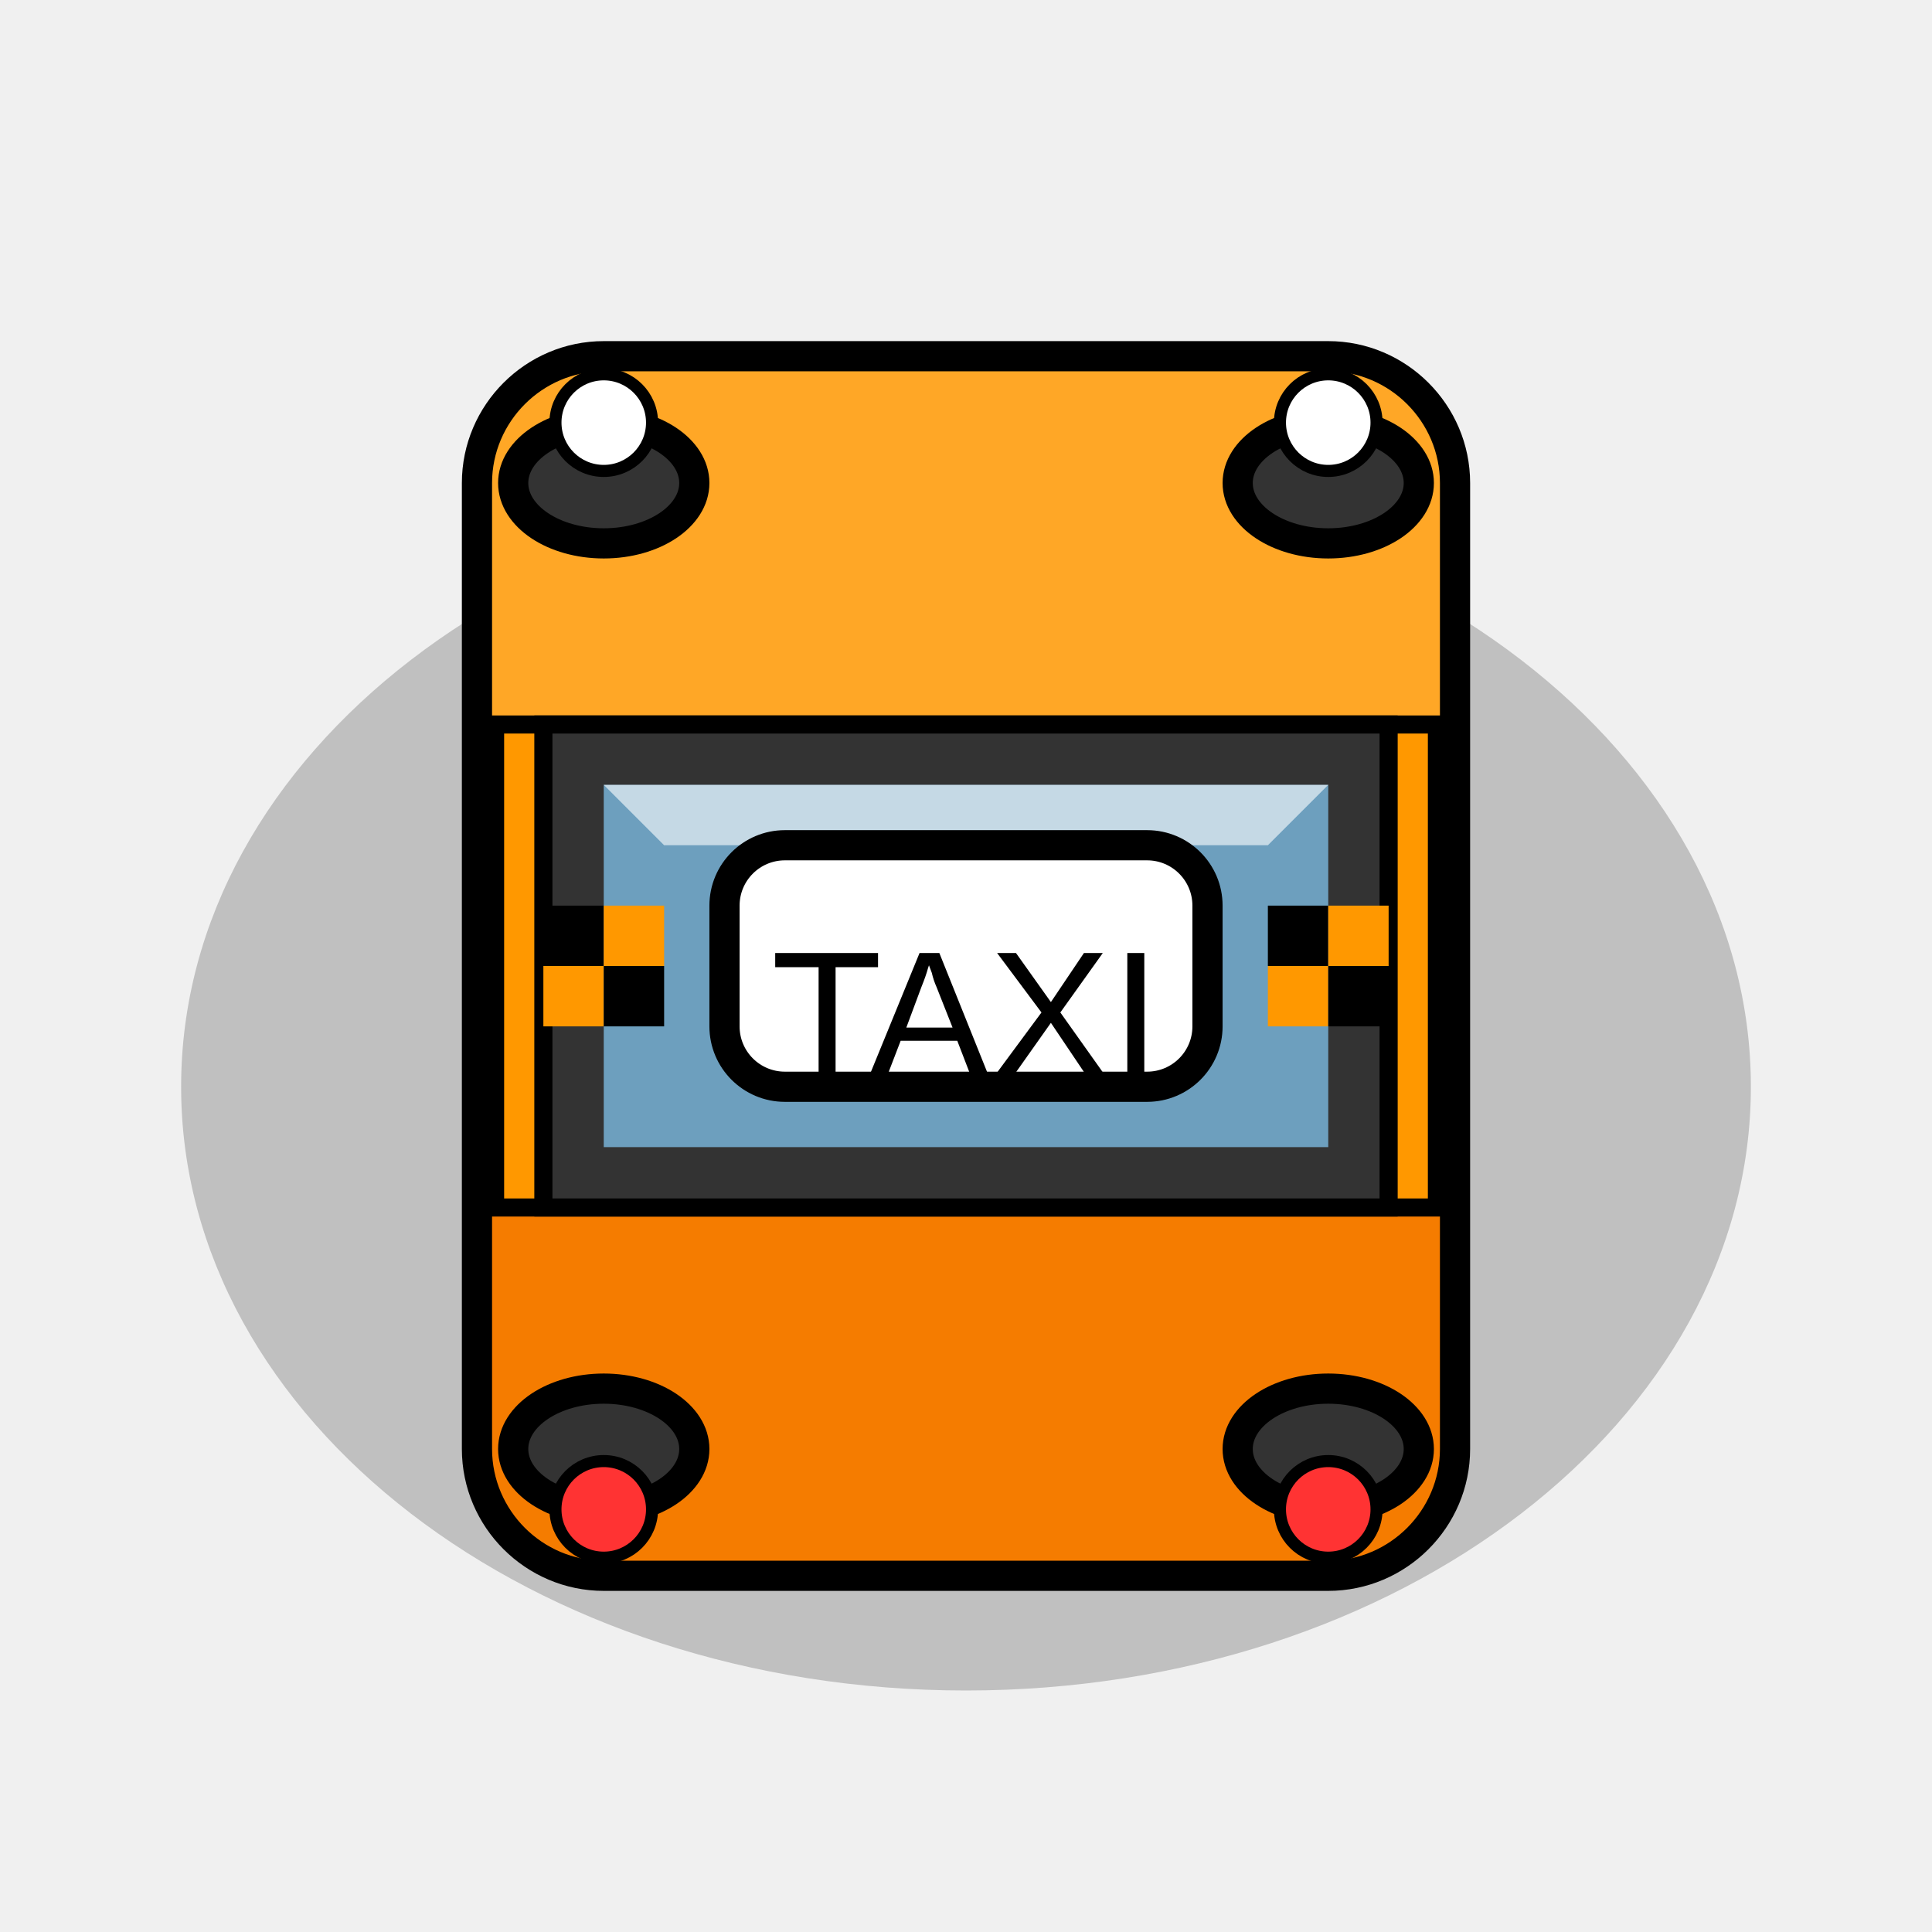
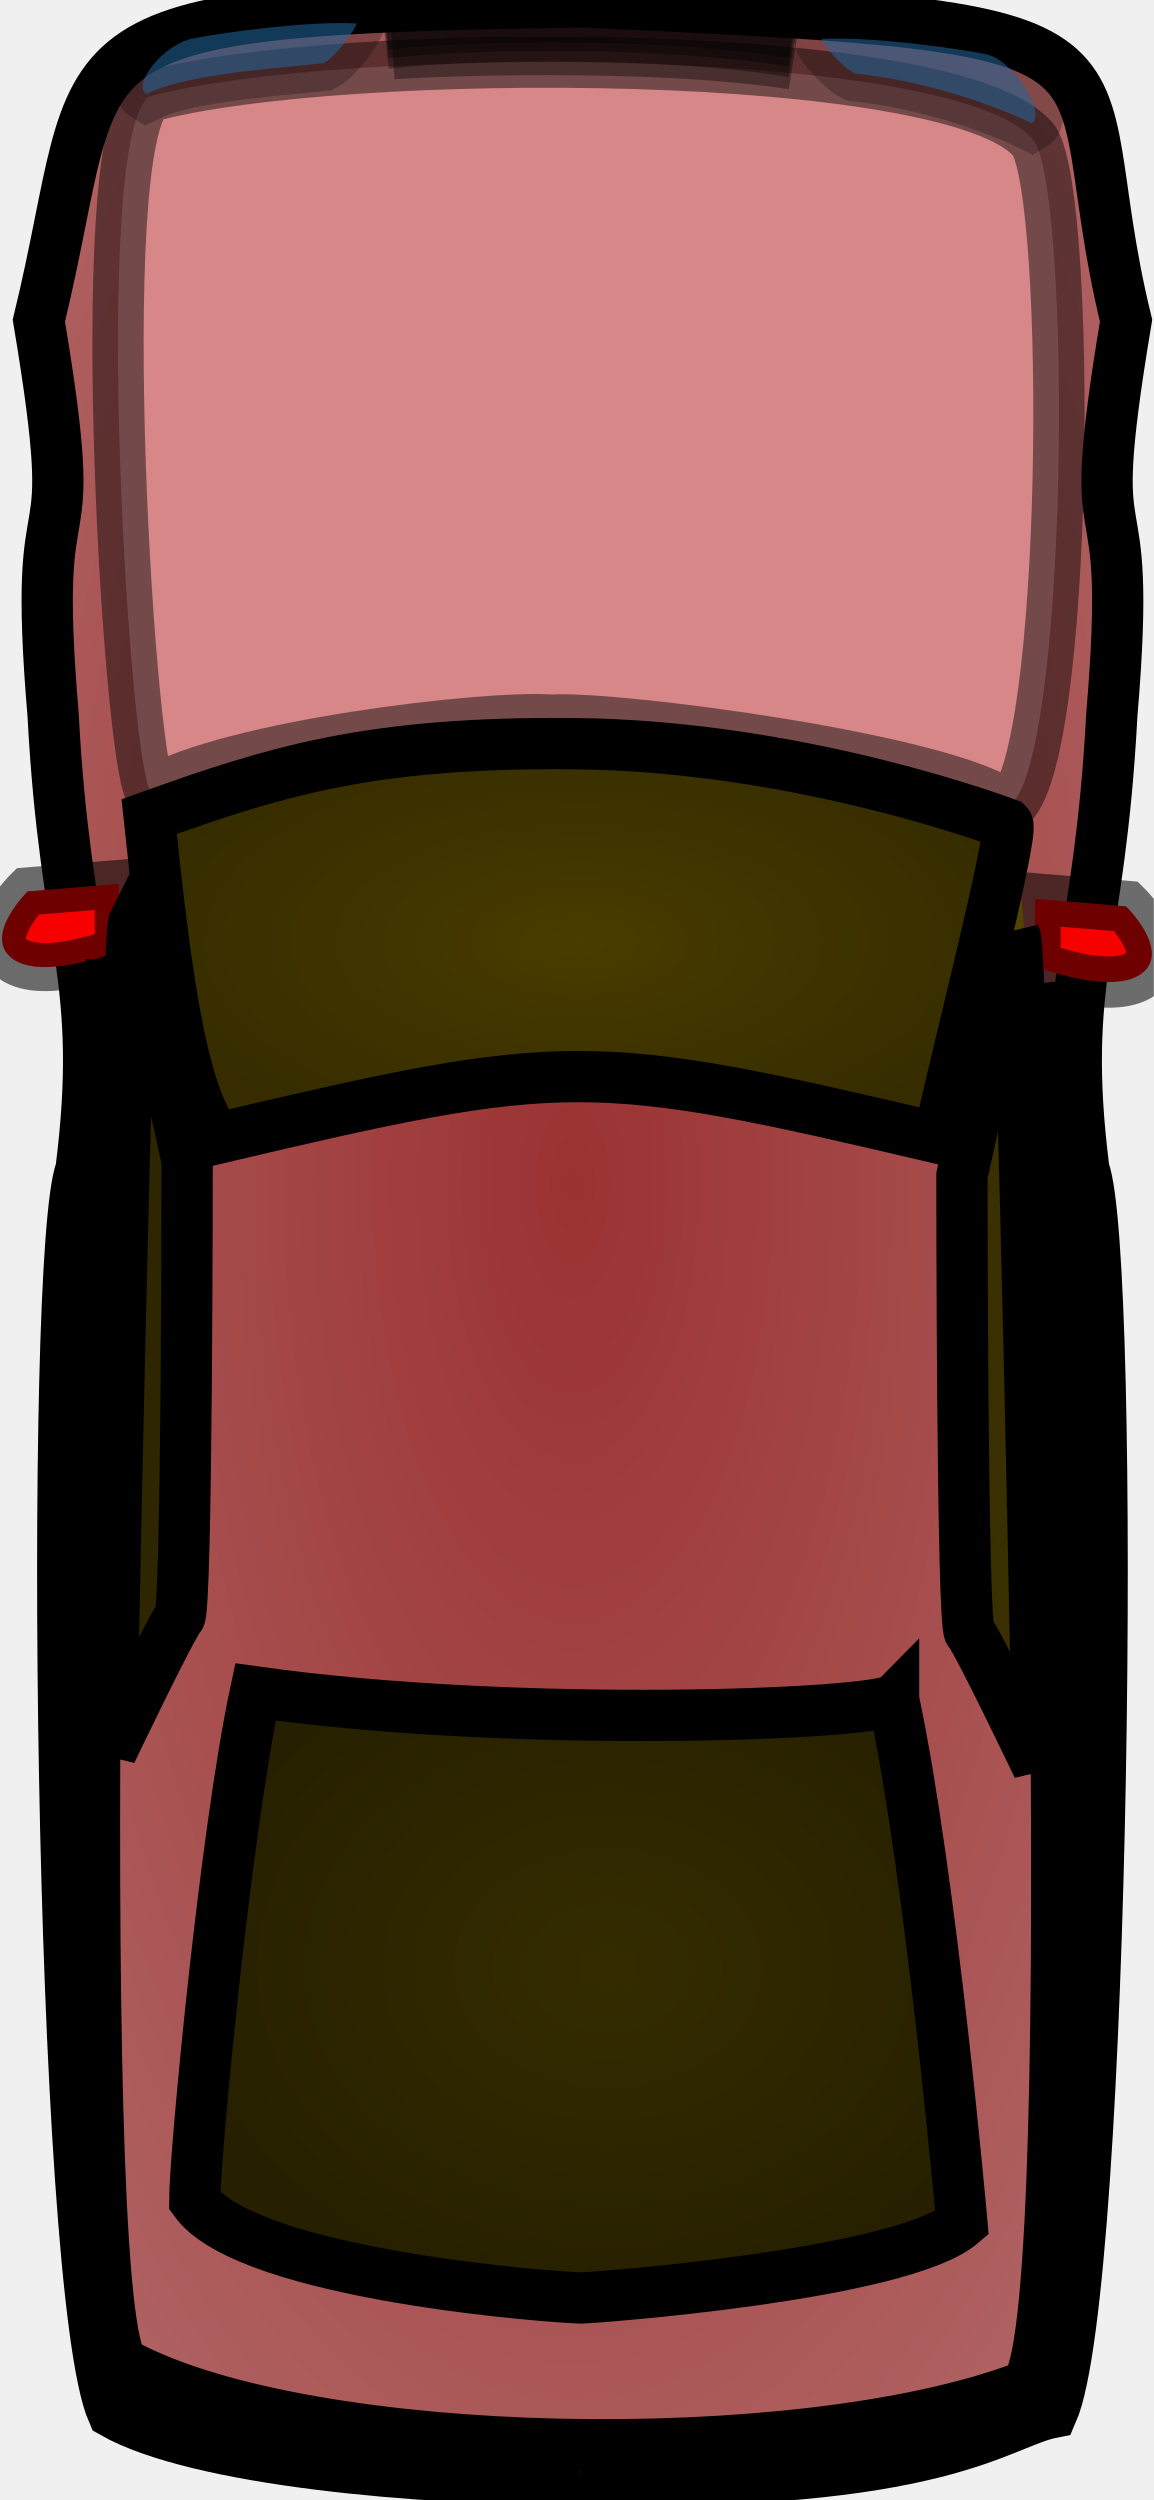
- <svg xmlns="http://www.w3.org/2000/svg" width="32px" height="32px" viewBox="0 0 32 32" version="1.1">
-   <g stroke="none" stroke-width="1" fill="none" fill-rule="evenodd">
-     <ellipse cx="16" cy="18" rx="13" ry="10" fill="#00000033" />
-     <path d="M8,8 L8,24 C8,25.1 8.9,26 10,26 L22,26 C23.1,26 24,25.1 24,24 L24,8 C24,6.9 23.1,6 22,6 L10,6 C8.9,6 8,6.9 8,8 Z" fill="#FF9800" stroke="#000000" stroke-width="0.7" />
-     <path d="M8,8 L8,12 L24,12 L24,8 C24,6.9 23.1,6 22,6 L10,6 C8.9,6 8,6.9 8,8 Z" fill="#FFA726" stroke="#000000" stroke-width="0.3" />
-     <path d="M8,20 L8,24 C8,25.1 8.9,26 10,26 L22,26 C23.1,26 24,25.1 24,24 L24,20 L8,20 Z" fill="#F57C00" stroke="#000000" stroke-width="0.3" />
-     <path d="M9,12 L9,20 L23,20 L23,12 L9,12 Z" fill="#333333" stroke="#000000" stroke-width="0.3" />
-     <path d="M10,13 L22,13 L22,19 L10,19 Z" fill="#87CEFA" fill-opacity="0.7" />
-     <path d="M10,13 L22,13 L21,14 L11,14 Z" fill="#FFFFFF" fill-opacity="0.6" />
-     <rect x="12" y="14" width="8" height="4" rx="1" fill="#FFFFFF" stroke="#000000" stroke-width="0.5" />
-     <text x="16" y="17" font-family="Arial" font-size="3" fill="#000000" text-anchor="middle" dominant-baseline="middle">TAXI</text>
-     <ellipse cx="10" cy="8" rx="1.5" ry="1" fill="#333333" stroke="#000000" stroke-width="0.5" />
-     <ellipse cx="10" cy="24" rx="1.5" ry="1" fill="#333333" stroke="#000000" stroke-width="0.5" />
-     <ellipse cx="22" cy="8" rx="1.5" ry="1" fill="#333333" stroke="#000000" stroke-width="0.5" />
-     <ellipse cx="22" cy="24" rx="1.5" ry="1" fill="#333333" stroke="#000000" stroke-width="0.5" />
-     <circle cx="10" cy="7" r="0.8" fill="#FFFFFF" stroke="#000000" stroke-width="0.2" />
-     <circle cx="22" cy="7" r="0.8" fill="#FFFFFF" stroke="#000000" stroke-width="0.2" />
-     <circle cx="10" cy="25" r="0.8" fill="#FF3333" stroke="#000000" stroke-width="0.2" />
-     <circle cx="22" cy="25" r="0.8" fill="#FF3333" stroke="#000000" stroke-width="0.2" />
-     <rect x="9" y="15" width="1" height="1" fill="#000000" />
-     <rect x="10" y="15" width="1" height="1" fill="#FF9800" />
-     <rect x="9" y="16" width="1" height="1" fill="#FF9800" />
-     <rect x="10" y="16" width="1" height="1" fill="#000000" />
-     <rect x="21" y="15" width="1" height="1" fill="#000000" />
-     <rect x="22" y="15" width="1" height="1" fill="#FF9800" />
-     <rect x="21" y="16" width="1" height="1" fill="#FF9800" />
-     <rect x="22" y="16" width="1" height="1" fill="#000000" />
+ <svg xmlns="http://www.w3.org/2000/svg" width="30" height="65" viewBox="0 0 30 65" fill="none">
+   <g clip-path="url(#clip0_21_2)">
+     <path d="M27.034 51.304H27.921C28.317 51.304 28.638 51.621 28.638 52.011V57.078C28.638 57.468 28.317 57.785 27.921 57.785H27.034C26.638 57.785 26.316 57.468 26.316 57.078V52.011C26.316 51.621 26.638 51.304 27.034 51.304Z" fill="#60585A" />
+     <path d="M2.372 50.481H3.258C3.655 50.481 3.976 50.797 3.976 51.188V56.254C3.976 56.645 3.655 56.961 3.258 56.961H2.372C1.975 56.961 1.654 56.645 1.654 56.254V51.188C1.654 50.797 1.975 50.481 2.372 50.481Z" fill="#60585A" />
+     <path d="M12.775 5.511C12.318 5.538 11.844 5.543 11.39 5.483C11.092 5.425 10.431 5.173 10.751 4.769C11.189 4.354 11.965 4.417 12.52 4.464L12.562 3.97C11.799 3.909 10.877 3.889 10.319 4.492C9.819 5.276 10.601 5.842 11.324 5.975C11.807 6.036 12.291 6.004 12.775 6.032V5.511H12.775Z" fill="#4A00AD" />
+     <path d="M12.775 2.908C12.318 2.881 11.844 2.876 11.39 2.936C11.092 2.994 10.431 3.246 10.751 3.65C11.189 4.065 11.965 4.002 12.52 3.955L12.562 4.449C11.799 4.51 10.877 4.53 10.319 3.927C9.819 3.143 10.601 2.577 11.324 2.444C11.807 2.384 12.291 2.415 12.775 2.387V2.908H12.775Z" fill="#4A00AD" />
+     <path d="M14.561 4.038C14.388 4.054 14.211 4.047 14.038 4.048C13.891 4.049 13.4 4.123 13.308 3.966C13.276 3.855 13.331 3.727 13.426 3.665C13.657 3.548 13.968 3.607 14.215 3.619C14.518 3.633 14.928 3.666 15.021 3.304C15.05 3.007 14.862 2.723 14.629 2.551C14.319 2.364 13.967 2.399 13.622 2.441C13.417 2.468 13.212 2.499 13.006 2.522L13.044 2.835C13.251 2.811 13.456 2.777 13.662 2.75C13.914 2.72 14.204 2.674 14.435 2.806C14.568 2.899 14.696 3.069 14.697 3.236C14.698 3.361 14.304 3.311 14.232 3.308C13.898 3.29 13.535 3.237 13.232 3.407C12.988 3.587 12.88 3.932 13.07 4.188C13.317 4.42 13.724 4.36 14.038 4.361C14.211 4.362 14.388 4.355 14.561 4.371V4.038Z" fill="#4A00AD" />
+     <path d="M14.83 4.362C15.03 4.342 15.237 4.35 15.438 4.349C15.817 4.348 16.196 4.351 16.575 4.352C16.651 4.352 16.727 4.353 16.803 4.355V4.073C16.727 4.075 16.651 4.076 16.575 4.076C16.196 4.078 15.817 4.08 15.438 4.079C15.237 4.078 15.03 4.086 14.83 4.066V4.362Z" fill="#4A00AD" />
+     <path d="M15.946 4.155C15.931 4.047 15.938 3.932 15.938 3.823C15.937 3.605 15.937 3.388 15.938 3.17C15.94 3.026 15.941 2.882 15.941 2.737C15.942 2.651 15.941 2.565 15.941 2.478H15.617C15.617 2.565 15.617 2.651 15.617 2.737C15.617 2.882 15.619 3.026 15.62 3.17C15.622 3.388 15.622 3.605 15.621 3.823C15.62 3.932 15.628 4.047 15.612 4.155H15.946Z" fill="#4A00AD" />
+     <path d="M17.193 4.303C17.175 4.163 17.184 4.015 17.182 3.874C17.178 3.519 17.178 3.164 17.181 2.809C17.183 2.693 17.185 2.576 17.187 2.46H16.913C16.915 2.576 16.917 2.693 16.919 2.809C16.922 3.164 16.922 3.519 16.918 3.874C16.916 4.015 16.925 4.163 16.907 4.303H17.193Z" fill="#4A00AD" />
+     <path d="M17.022 4.388C17.14 4.375 17.261 4.382 17.38 4.379C17.633 4.368 17.855 4.295 17.889 4.016C17.896 3.736 17.74 3.568 17.465 3.517C17.335 3.501 17.209 3.505 17.08 3.519L17.109 3.78C17.211 3.769 17.312 3.763 17.414 3.776C17.548 3.8 17.616 3.848 17.615 3.988C17.605 4.114 17.482 4.11 17.373 4.115C17.257 4.118 17.137 4.122 17.022 4.109V4.388Z" fill="#4A00AD" />
+     <path d="M17.135 3.641C17.237 3.63 17.343 3.635 17.446 3.635C17.666 3.633 17.914 3.65 18.097 3.508C18.252 3.347 18.198 3.148 18.14 2.957C18.101 2.827 18.067 2.7 18.063 2.564C18.063 2.538 18.063 2.511 18.064 2.485L17.787 2.478C17.787 2.51 17.786 2.541 17.787 2.573C17.792 2.732 17.831 2.881 17.877 3.032C17.898 3.102 17.957 3.231 17.918 3.303C17.825 3.408 17.569 3.37 17.446 3.369C17.343 3.368 17.237 3.374 17.135 3.363V3.641Z" fill="#4A00AD" />
+     <path d="M17.105 4.387H16.909V4.138H17.105V4.387Z" fill="#4A00AD" />
+     <path fill-rule="evenodd" clip-rule="evenodd" d="M20.197 3.405C20.197 2.832 19.763 2.367 19.227 2.367C18.692 2.367 18.258 2.832 18.258 3.405C18.258 3.978 18.692 4.443 19.227 4.443C19.763 4.443 20.197 3.978 20.197 3.405ZM19.888 3.432C19.888 3.041 19.592 2.724 19.227 2.724C18.863 2.724 18.567 3.041 18.567 3.432C18.567 3.822 18.863 4.139 19.227 4.139C19.592 4.139 19.888 3.822 19.888 3.432Z" fill="#4A00AD" />
+     <path d="M1.745 8.073H2.631C3.028 8.073 3.349 8.389 3.349 8.78V13.846C3.349 14.237 3.028 14.553 2.631 14.553H1.745C1.348 14.553 1.027 14.237 1.027 13.846V8.78C1.027 8.389 1.348 8.073 1.745 8.073Z" fill="#60585A" />
+     <path d="M27.674 8.327H28.561C28.957 8.327 29.278 8.643 29.278 9.034V14.1C29.278 14.491 28.957 14.807 28.561 14.807H27.674C27.278 14.807 26.956 14.491 26.956 14.1V9.034C26.956 8.643 27.278 8.327 27.674 8.327Z" fill="#60585A" />
+     <path fill-rule="evenodd" clip-rule="evenodd" d="M15.058 64.475C24.511 64.669 25.96 62.999 27.357 62.724C28.753 59.531 29.018 32.608 28.18 30.407C27.554 25.422 28.593 24.596 28.907 18.588C29.504 11.571 28.086 15.473 29.278 8.337C27.467 0.909 30.878 0.757 15.189 0.051C0.793 0.249 2.82 0.909 1.01 8.337C2.202 15.473 0.784 11.571 1.381 18.588C1.695 24.596 2.734 25.421 2.107 30.407C1.269 32.608 1.535 59.531 2.931 62.724C5.118 63.972 10.912 64.475 15.059 64.475H15.058Z" fill="url(#paint0_radial_21_2)" stroke="black" stroke-width="1.333" />
+     <path fill-rule="evenodd" clip-rule="evenodd" d="M26.527 23.212L24.727 30C24.727 30 24.727 42.729 24.984 42.941C25.242 43.153 27.299 46.759 27.299 46.759C27.299 46.759 26.785 23.636 26.527 23.211L26.527 23.212Z" fill="url(#paint1_radial_21_2)" />
+     <path fill-rule="evenodd" clip-rule="evenodd" d="M3.345 22.8L5.145 29.588C5.145 29.588 5.145 42.317 4.888 42.529C4.631 42.741 2.573 46.347 2.573 46.347C2.573 46.347 3.088 23.224 3.345 22.799L3.345 22.8Z" fill="url(#paint2_radial_21_2)" />
+     <path fill-rule="evenodd" clip-rule="evenodd" d="M26.89 3.666C27.866 5.203 27.794 19.824 26.234 20.977C24.727 19.754 15.995 18.618 14.334 18.723C12.638 18.601 6 19.387 3.96 20.592C3.41 20.768 2.311 3.666 3.872 2.513C8.749 1.168 24.94 1.168 26.89 3.666Z" fill="#D78787" stroke="black" stroke-opacity="0.459" stroke-width="1.333" />
+     <path fill-rule="evenodd" clip-rule="evenodd" d="M26.509 21.195C26.509 21.195 21.03 18.98 14.918 18.923C9.414 18.871 6.929 19.716 3.581 20.983C3.987 24.998 4.393 28.802 5.407 30.07C14.74 27.745 15.349 27.745 24.682 30.07C24.885 28.802 26.711 21.406 26.508 21.195L26.509 21.195Z" fill="url(#paint3_radial_21_2)" />
+     <path fill-rule="evenodd" clip-rule="evenodd" d="M26.195 21.426C26.195 21.426 20.863 19.387 14.914 19.335C9.557 19.287 7.137 20.065 3.878 21.232C4.273 24.928 4.668 28.429 5.656 29.596C14.741 27.456 15.332 27.457 24.417 29.596C24.615 28.429 26.392 21.621 26.195 21.426L26.195 21.426Z" fill="black" fill-opacity="0.704" stroke="black" stroke-width="1.333" />
+     <path fill-rule="evenodd" clip-rule="evenodd" d="M23.672 43.761C24.706 48.649 25.533 58.02 25.533 58.02C23.878 59.446 15.4 60.057 15.192 60.057C14.572 60.057 6.093 59.446 4.645 57.408C4.645 56.186 5.473 47.427 6.3 43.557C13.538 44.576 23.257 44.168 23.671 43.761L23.672 43.761Z" fill="url(#paint4_radial_21_2)" />
+     <path fill-rule="evenodd" clip-rule="evenodd" d="M23.233 44.186C24.22 48.854 25.01 57.802 25.01 57.802C23.43 59.164 15.334 59.747 15.136 59.747C14.543 59.747 6.446 59.164 5.063 57.219C5.063 56.051 5.853 47.687 6.643 43.991C13.555 44.963 22.837 44.574 23.233 44.185V44.186Z" fill="black" fill-opacity="0.786" stroke="black" stroke-width="1.333" />
+     <path fill-rule="evenodd" clip-rule="evenodd" d="M3.089 22.982L0.719 23.176C0.719 23.176 -0.466 24.343 0.324 24.927C1.114 25.511 3.089 24.733 3.089 24.733V22.982Z" fill="#F70000" stroke="black" stroke-opacity="0.553" stroke-width="1.25" />
+     <path fill-rule="evenodd" clip-rule="evenodd" d="M26.911 23.371L29.281 23.566C29.281 23.566 30.466 24.733 29.676 25.317C28.886 25.9 26.911 25.122 26.911 25.122V23.371Z" fill="#F70000" stroke="black" stroke-opacity="0.547" stroke-width="1.333" />
+     <path fill-rule="evenodd" clip-rule="evenodd" d="M25.604 1.402C26.358 1.531 27.219 2.966 26.823 3.205C25.88 2.737 24.037 2.093 22.227 1.914C21.868 1.725 21.379 1.144 21.361 1.014C22.605 0.944 24.781 1.242 25.604 1.402Z" fill="#2E87CF" fill-opacity="0.566" stroke="black" stroke-opacity="0.252" stroke-width="1.443" />
+     <path fill-rule="evenodd" clip-rule="evenodd" d="M5.029 0.998C4.274 1.127 3.413 2.203 3.809 2.442C4.752 1.973 6.595 1.824 8.406 1.644C8.764 1.455 9.253 0.739 9.272 0.61C8.027 0.54 5.851 0.838 5.029 0.998Z" fill="#2E87CF" fill-opacity="0.566" stroke="black" stroke-opacity="0.252" stroke-width="1.443" />
+     <path d="M20.613 0.855C17.511 0.316 12.266 0.361 10.031 0.63" stroke="black" stroke-opacity="0.371" stroke-width="1.333" />
+     <path d="M20.613 1.079C17.511 0.54 12.266 0.585 10.031 0.855" stroke="black" stroke-opacity="0.371" stroke-width="1.333" />
+     <path d="M20.613 1.349C17.511 0.81 12.266 0.855 10.031 1.124" stroke="black" stroke-opacity="0.371" stroke-width="1.333" />
+     <path d="M20.613 1.663C17.511 1.169 12.403 1.259 10.213 1.394" stroke="black" stroke-opacity="0.371" stroke-width="1.333" />
+     <path fill-rule="evenodd" clip-rule="evenodd" d="M26.393 24.344L25.01 30.569C25.01 30.569 25.01 42.24 25.208 42.434C25.405 42.629 26.985 45.936 26.985 45.936C26.985 45.936 26.59 24.733 26.393 24.343V24.344Z" fill="black" fill-opacity="0.686" stroke="black" stroke-width="1.333" />
+     <path d="M26.961 25.571C27.156 27.684 28.214 62.087 26.571 62.078C20.731 64.257 8.044 64.02 3.287 61.501C1.821 61.495 2.702 27.107 2.897 24.994" stroke="black" stroke-width="1.333" />
+     <path fill-rule="evenodd" clip-rule="evenodd" d="M3.484 23.955L4.866 30.18C4.866 30.18 4.866 41.852 4.669 42.046C4.471 42.24 2.891 45.547 2.891 45.547C2.891 45.547 3.286 24.344 3.484 23.955V23.955Z" fill="black" fill-opacity="0.748" stroke="black" stroke-width="1.333" />
  </g>
+   <defs>
+     <radialGradient id="paint0_radial_21_2" cx="0" cy="0" r="1" gradientUnits="userSpaceOnUse" gradientTransform="translate(14.8946 30.7581) rotate(180) scale(69.8262 158.84)">
+       <stop stop-color="#9B3232" />
+       <stop offset="1" stop-color="#EAEAEA" />
+     </radialGradient>
+     <radialGradient id="paint1_radial_21_2" cx="0" cy="0" r="1" gradientUnits="userSpaceOnUse" gradientTransform="translate(29.3567 32.5924) rotate(180) scale(0.517883 4.74191)">
+       <stop stop-color="#F8CE00" />
+       <stop offset="1" stop-color="#B79700" />
+     </radialGradient>
+     <radialGradient id="paint2_radial_21_2" cx="0" cy="0" r="1" gradientUnits="userSpaceOnUse" gradientTransform="translate(0.515393 32.1807) scale(0.517883 4.74191)">
+       <stop stop-color="#F8CE00" />
+       <stop offset="1" stop-color="#B79700" />
+     </radialGradient>
+     <radialGradient id="paint3_radial_21_2" cx="0" cy="0" r="1" gradientUnits="userSpaceOnUse" gradientTransform="translate(15.0512 24.495) rotate(180) scale(11.4721 5.57433)">
+       <stop stop-color="#F8CE00" />
+       <stop offset="1" stop-color="#B79700" />
+     </radialGradient>
+     <radialGradient id="paint4_radial_21_2" cx="0" cy="0" r="1" gradientUnits="userSpaceOnUse" gradientTransform="translate(15.8031 51.1627) rotate(180) scale(11.2798 8.91042)">
+       <stop stop-color="#F8CE00" />
+       <stop offset="1" stop-color="#B79700" />
+     </radialGradient>
+     <clipPath id="clip0_21_2">
+       <rect width="30" height="65" fill="white" transform="matrix(-1 0 0 1 30 0)" />
+     </clipPath>
+   </defs>
</svg>
